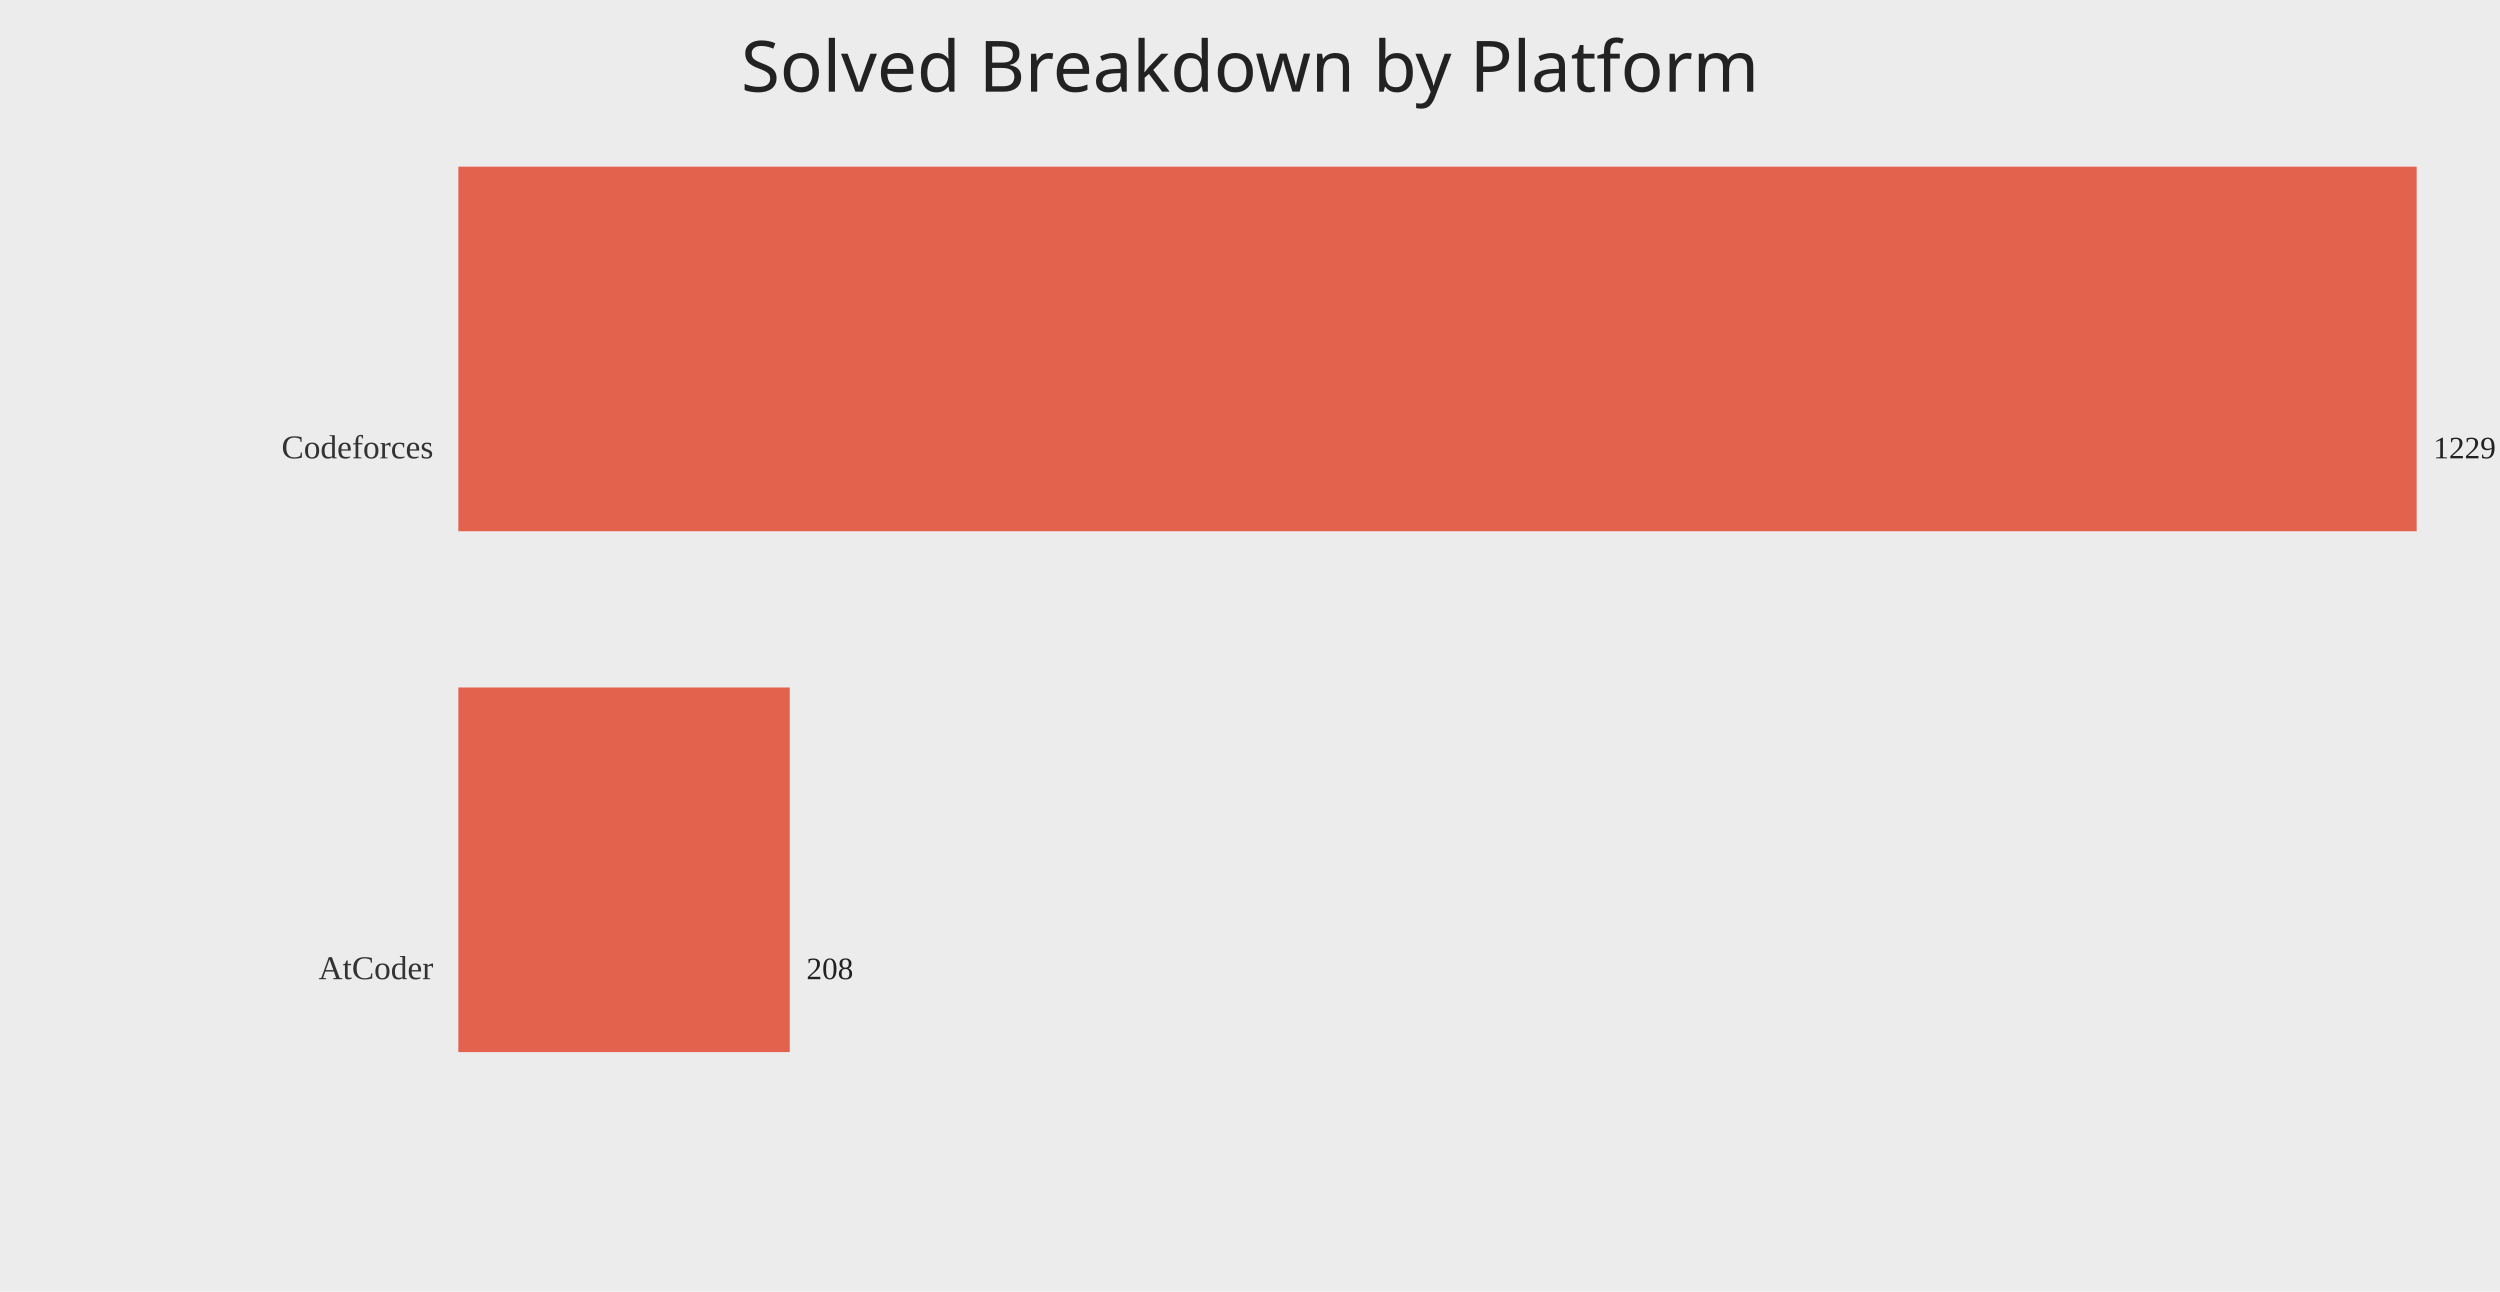
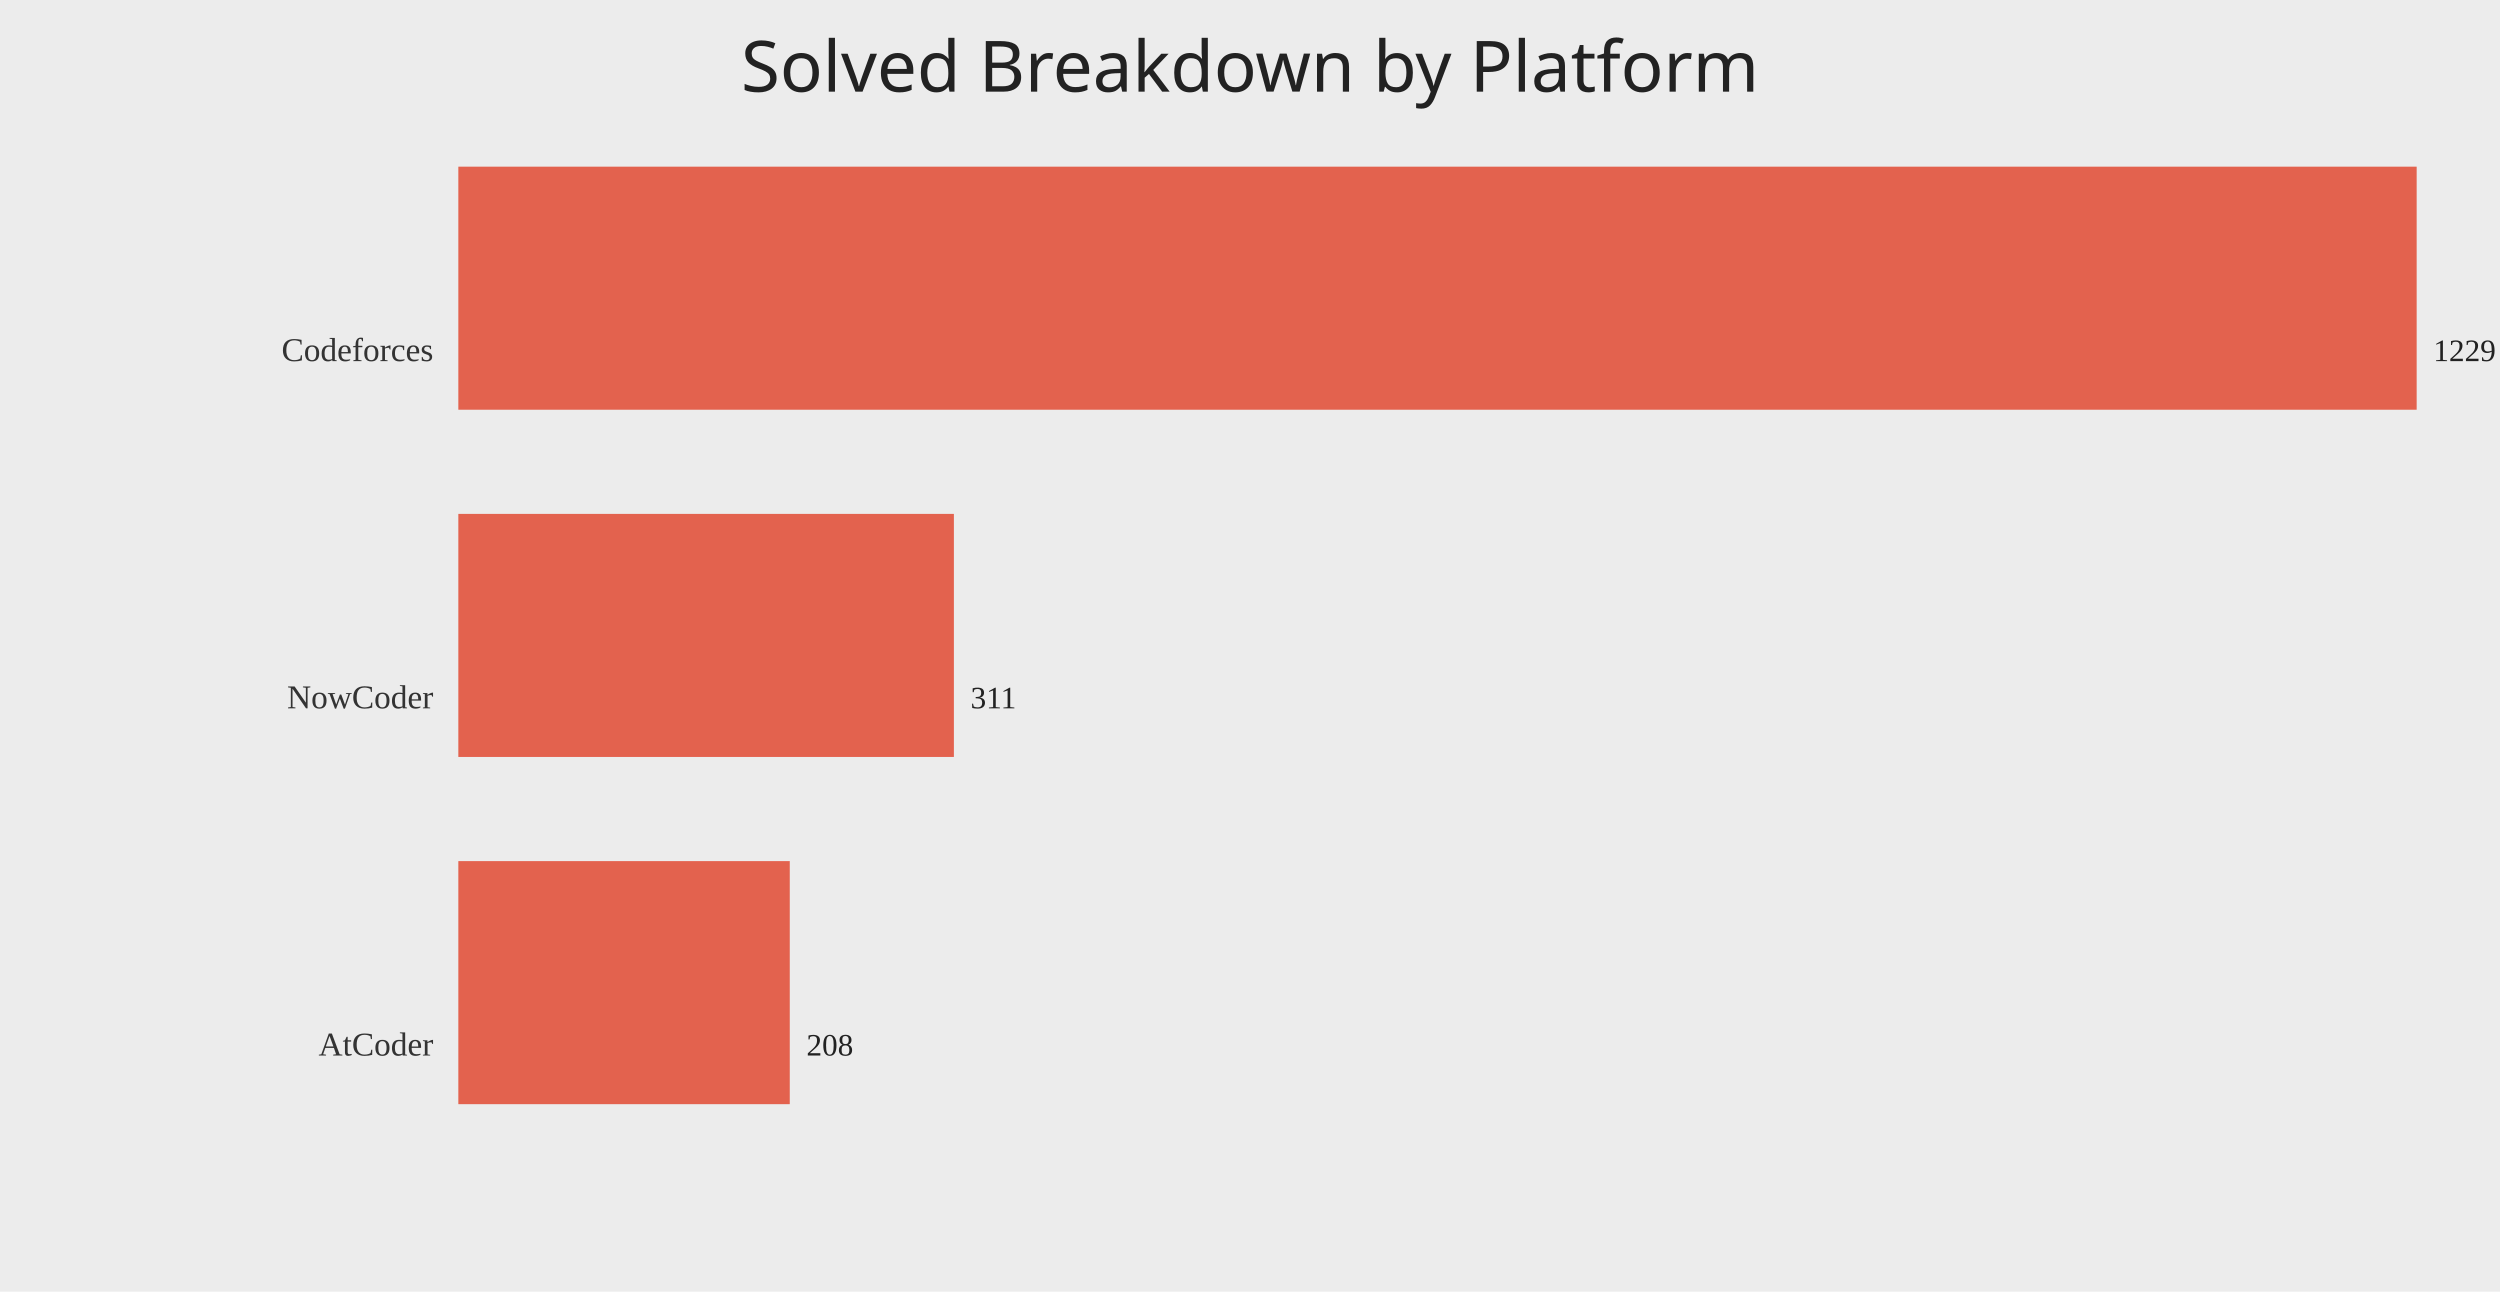
<svg xmlns="http://www.w3.org/2000/svg" width="1200" height="620">
  <rect width="100%" height="100%" fill="#ececec" />
  <text x="50%" y="44" text-anchor="middle" fill="#222" font-size="34" font-family="Comic Sans MS, Segoe UI">Solved Breakdown by Platform</text>
-   <text x="208" y="220.00" text-anchor="end" fill="#333" font-size="16">Codeforces</text>
-   <rect x="220" y="80.00" width="940.00" height="175.00" fill="#e24a33" opacity="0.85" />
-   <text x="1168.00" y="220.00" fill="#222" font-size="15">1229</text>
-   <text x="208" y="470.00" text-anchor="end" fill="#333" font-size="16">AtCoder</text>
-   <rect x="220" y="330.00" width="159.09" height="175.00" fill="#e24a33" opacity="0.85" />
-   <text x="387.09" y="470.00" fill="#222" font-size="15">208</text>
+   <text x="208" y="173.33" text-anchor="end" fill="#333" font-size="16">Codeforces</text>
+   <rect x="220" y="80.00" width="940.00" height="116.67" fill="#e24a33" opacity="0.85" />
+   <text x="1168.00" y="173.33" fill="#222" font-size="15">1229</text>
+   <text x="208" y="340.00" text-anchor="end" fill="#333" font-size="16">NowCoder</text>
+   <rect x="220" y="246.67" width="237.87" height="116.67" fill="#e24a33" opacity="0.85" />
+   <text x="465.87" y="340.00" fill="#222" font-size="15">311</text>
+   <text x="208" y="506.67" text-anchor="end" fill="#333" font-size="16">AtCoder</text>
+   <rect x="220" y="413.33" width="159.09" height="116.67" fill="#e24a33" opacity="0.85" />
+   <text x="387.09" y="506.67" fill="#222" font-size="15">208</text>
</svg>
